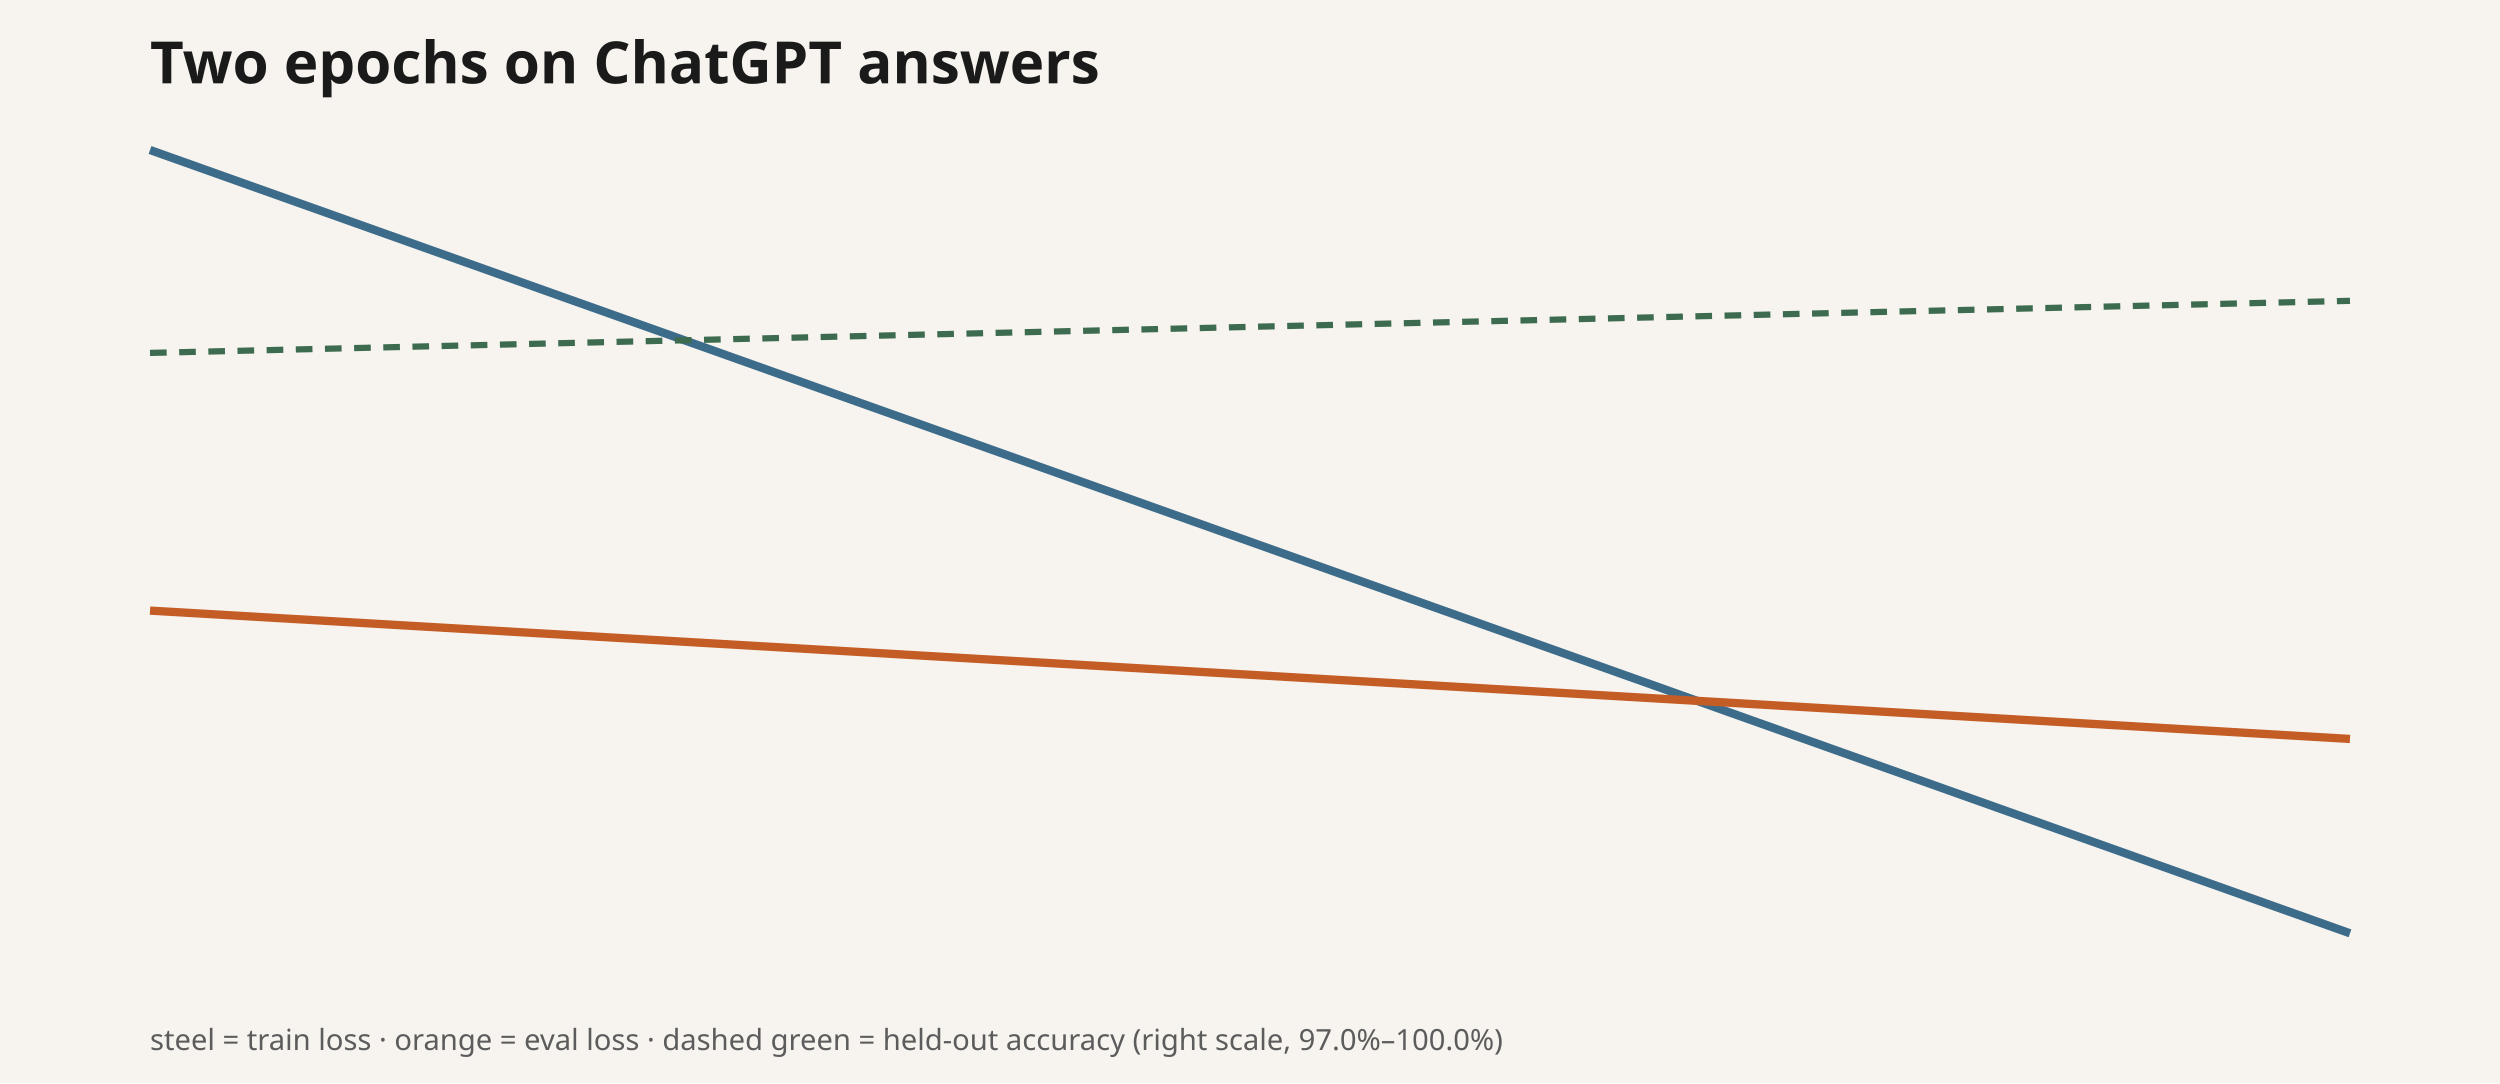
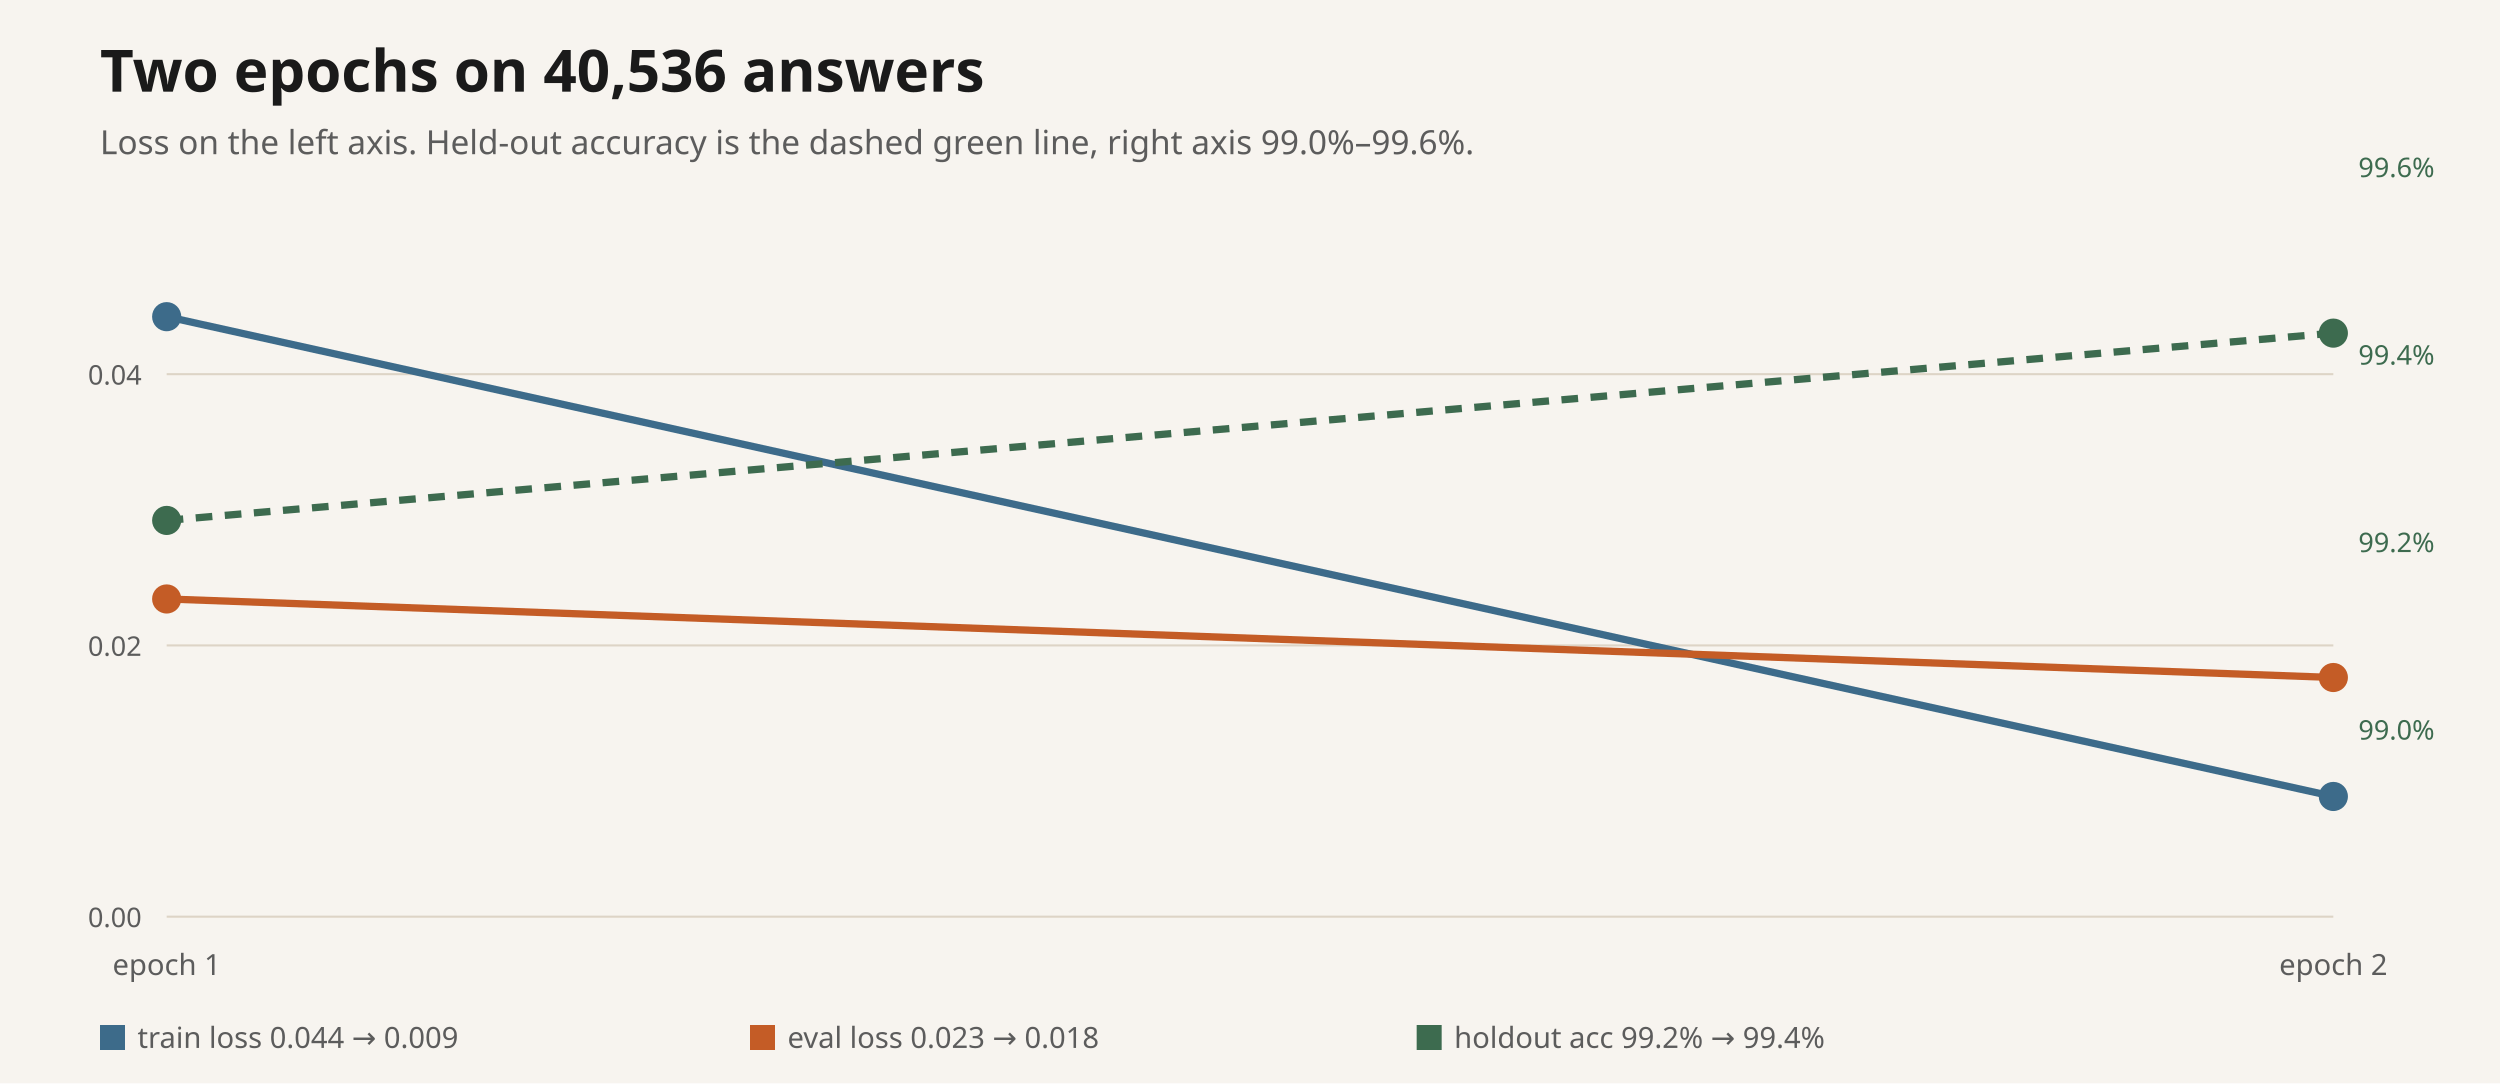
<svg xmlns="http://www.w3.org/2000/svg" width="1200" height="520" viewBox="0 0 1200 520" role="img" aria-labelledby="t d">
  <rect width="100%" height="100%" fill="#f7f4ef" />
-   <text x="72" y="40" font-size="28" font-weight="700" fill="#1a1a1a" font-family="system-ui, sans-serif">Two epochs on ChatGPT answers</text>
-   <polyline fill="none" stroke="#3d6b8a" stroke-width="4" points="72.0,72.0 1128.0,448.0" />
-   <polyline fill="none" stroke="#c45c26" stroke-width="4" points="72.0,293.1 1128.0,354.7" />
-   <polyline fill="none" stroke="#3d6b4f" stroke-width="3" stroke-dasharray="8 6" points="72.0,169.4 1128.0,144.4" />
-   <text x="72" y="504" font-size="14" fill="#5c5c5c" font-family="system-ui, sans-serif">steel = train loss · orange = eval loss · dashed green = held-out accuracy (right scale, 97.0%–100.0%)</text>
+   <text x="48" y="44" font-size="28" font-weight="700" fill="#1a1a1a" font-family="system-ui, sans-serif">Two epochs on 40,536 answers</text>
+   <text x="48" y="74" font-size="16" fill="#5c5c5c" font-family="system-ui, sans-serif">Loss on the left axis. Held-out accuracy is the dashed green line, right axis 99.0%–99.6%.</text>
+   <line x1="80" y1="440.0" x2="1120" y2="440.0" stroke="#ddd4c6" />
+   <text x="68" y="445.0" font-size="13" fill="#5c5c5c" text-anchor="end" font-family="system-ui, sans-serif">0.00</text>
+   <line x1="80" y1="309.8" x2="1120" y2="309.8" stroke="#ddd4c6" />
+   <text x="68" y="314.8" font-size="13" fill="#5c5c5c" text-anchor="end" font-family="system-ui, sans-serif">0.02</text>
+   <line x1="80" y1="179.6" x2="1120" y2="179.6" stroke="#ddd4c6" />
+   <text x="68" y="184.6" font-size="13" fill="#5c5c5c" text-anchor="end" font-family="system-ui, sans-serif">0.04</text>
+   <text x="1132" y="355.0" font-size="13" fill="#3d6b4f" text-anchor="start" font-family="system-ui, sans-serif">99.0%</text>
+   <text x="1132" y="265.0" font-size="13" fill="#3d6b4f" text-anchor="start" font-family="system-ui, sans-serif">99.2%</text>
+   <text x="1132" y="175.0" font-size="13" fill="#3d6b4f" text-anchor="start" font-family="system-ui, sans-serif">99.4%</text>
+   <text x="1132" y="85.0" font-size="13" fill="#3d6b4f" text-anchor="start" font-family="system-ui, sans-serif">99.6%</text>
+   <polyline fill="none" stroke="#3d6b8a" stroke-width="3.5" points="80.0,152.0 1120.0,382.3" />
+   <polyline fill="none" stroke="#c45c26" stroke-width="3.5" points="80.0,287.5 1120.0,325.2" />
+   <polyline fill="none" stroke="#3d6b4f" stroke-width="3.5" stroke-dasharray="8 6" points="80.0,249.8 1120.0,159.9" />
+   <circle cx="80.0" cy="152.0" r="7" fill="#3d6b8a" />
+   <circle cx="80.0" cy="287.5" r="7" fill="#c45c26" />
+   <circle cx="80.0" cy="249.8" r="7" fill="#3d6b4f" />
+   <circle cx="1120.0" cy="382.3" r="7" fill="#3d6b8a" />
+   <circle cx="1120.0" cy="325.2" r="7" fill="#c45c26" />
+   <circle cx="1120.0" cy="159.9" r="7" fill="#3d6b4f" />
+   <text x="80.0" y="468" font-size="14" fill="#5c5c5c" text-anchor="middle" font-family="system-ui, sans-serif">epoch 1</text>
+   <text x="1120.0" y="468" font-size="14" fill="#5c5c5c" text-anchor="middle" font-family="system-ui, sans-serif">epoch 2</text>
+   <rect x="48" y="492" width="12" height="12" fill="#3d6b8a" />
+   <text x="66" y="503" font-size="14" fill="#5c5c5c" font-family="system-ui, sans-serif">train loss 0.044 → 0.009</text>
+   <rect x="360" y="492" width="12" height="12" fill="#c45c26" />
+   <text x="378" y="503" font-size="14" fill="#5c5c5c" font-family="system-ui, sans-serif">eval loss 0.023 → 0.018</text>
+   <rect x="680" y="492" width="12" height="12" fill="#3d6b4f" />
+   <text x="698" y="503" font-size="14" fill="#5c5c5c" font-family="system-ui, sans-serif">holdout acc 99.2% → 99.4%</text>
</svg>
